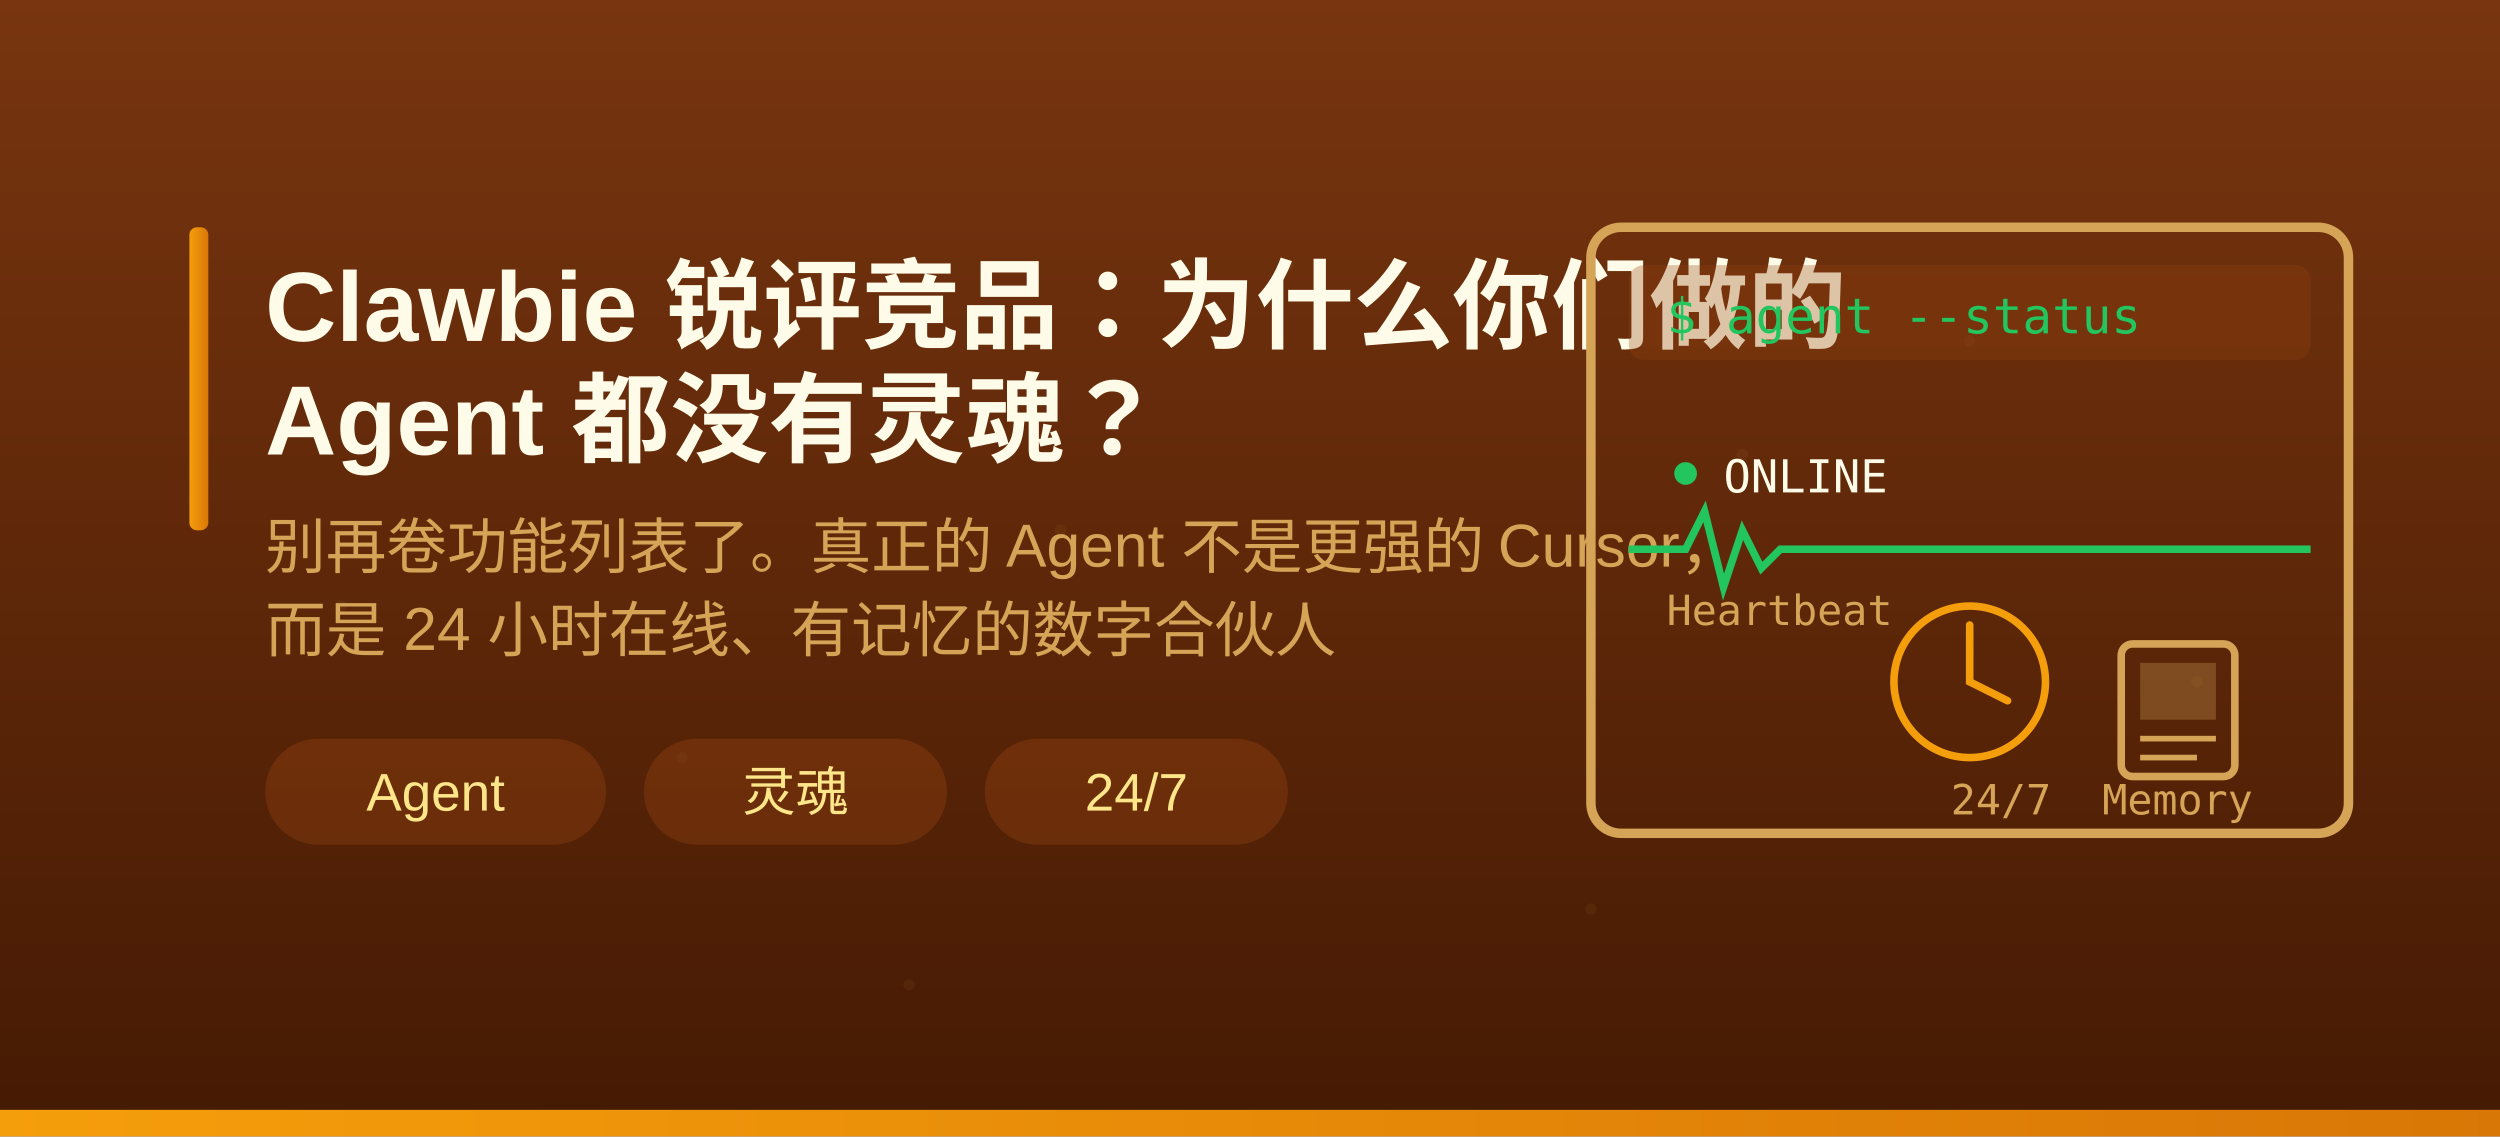
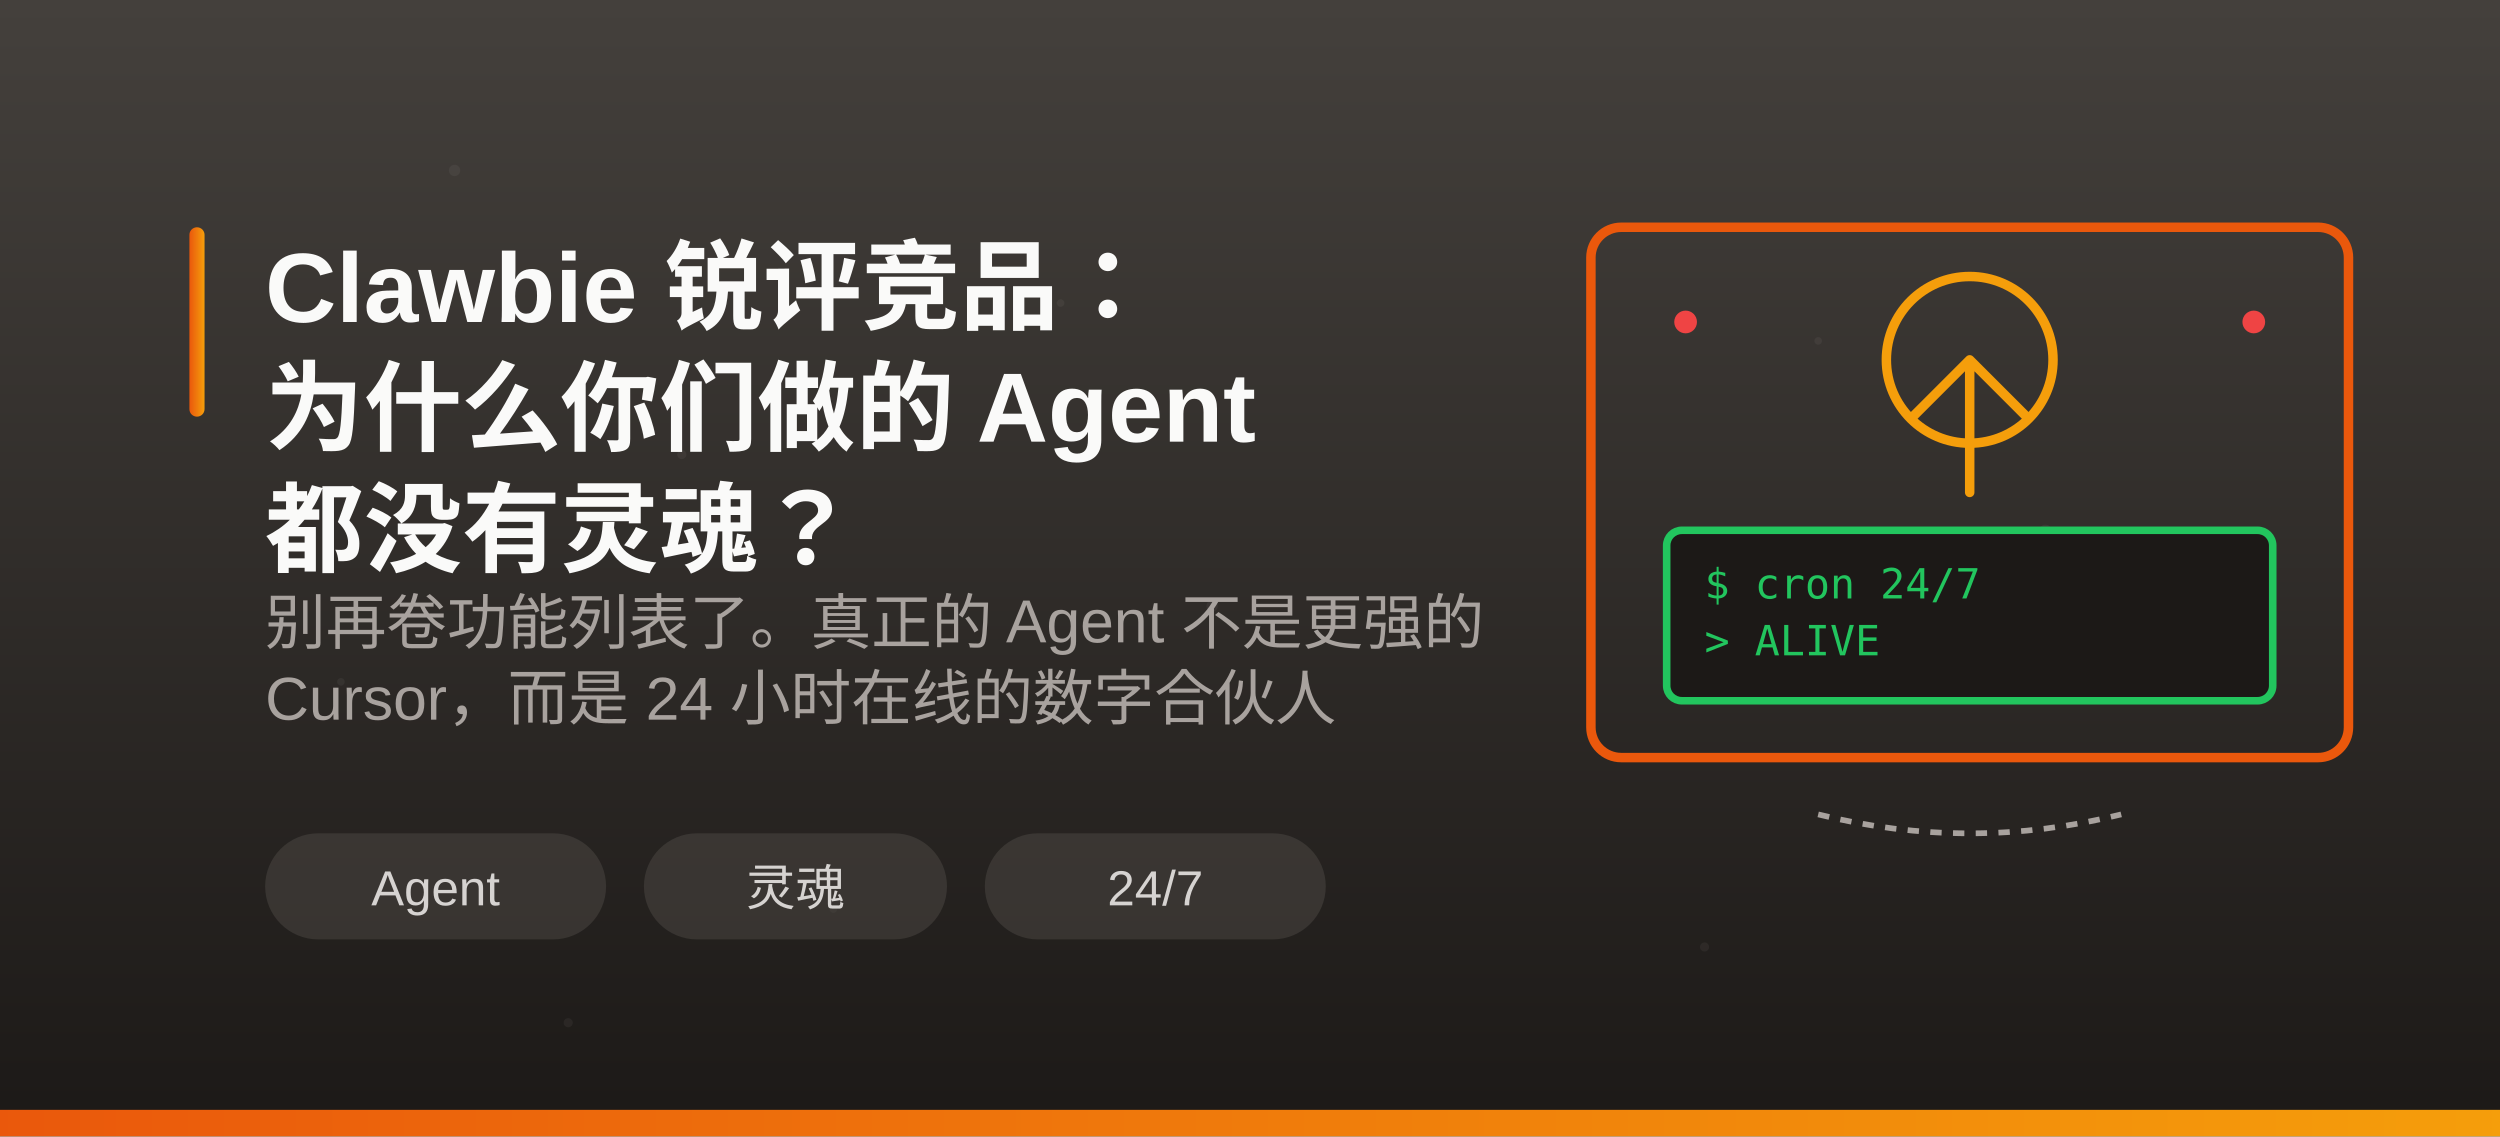
<svg xmlns="http://www.w3.org/2000/svg" viewBox="0 0 660 300">
  <defs>
    <linearGradient id="bgGrad" x1="0%" y1="0%" x2="0%" y2="100%">
-       <stop offset="0%" style="stop-color:#78350F" />
-       <stop offset="100%" style="stop-color:#451A03" />
+       <stop offset="0%" style="stop-color:#44403C" />
+       <stop offset="100%" style="stop-color:#1C1917" />
    </linearGradient>
    <linearGradient id="accentGrad" x1="0%" y1="0%" x2="100%" y2="0%">
-       <stop offset="0%" style="stop-color:#F59E0B" />
-       <stop offset="100%" style="stop-color:#D97706" />
+       <stop offset="0%" style="stop-color:#EA580C" />
+       <stop offset="100%" style="stop-color:#F59E0B" />
    </linearGradient>
  </defs>
  <rect width="660" height="300" fill="url(#bgGrad)" />
-   <circle cx="120" cy="80" r="1.5" fill="#D6A456" opacity="0.06" />
-   <circle cx="280" cy="140" r="1.5" fill="#D6A456" opacity="0.06" />
-   <circle cx="180" cy="200" r="1.5" fill="#D6A456" opacity="0.06" />
-   <circle cx="520" cy="90" r="1.5" fill="#D6A456" opacity="0.06" />
-   <circle cx="420" cy="240" r="1.5" fill="#D6A456" opacity="0.06" />
-   <circle cx="90" cy="160" r="1.5" fill="#D6A456" opacity="0.06" />
-   <circle cx="340" cy="70" r="1.5" fill="#D6A456" opacity="0.06" />
-   <circle cx="580" cy="180" r="1.5" fill="#D6A456" opacity="0.06" />
-   <circle cx="240" cy="260" r="1.5" fill="#D6A456" opacity="0.06" />
-   <circle cx="460" cy="120" r="1.5" fill="#D6A456" opacity="0.06" />
-   <rect x="50" y="60" width="5" height="80" fill="url(#accentGrad)" rx="2" />
-   <text x="70" y="90" font-family="Arial, sans-serif" font-size="26" font-weight="bold" fill="#FEFCE8">
-     Clawbie 锐评竞品：为什么你们做的
+   <g opacity="0.06">
+     <circle cx="120" cy="45" r="1.5" fill="#D6D3D1" />
+     <circle cx="280" cy="80" r="1" fill="#D6D3D1" />
+     <circle cx="180" cy="120" r="1.2" fill="#D6D3D1" />
+     <circle cx="90" cy="180" r="1" fill="#D6D3D1" />
+     <circle cx="320" cy="160" r="1.5" fill="#D6D3D1" />
+     <circle cx="220" cy="240" r="1" fill="#D6D3D1" />
+     <circle cx="150" cy="270" r="1.2" fill="#D6D3D1" />
+     <circle cx="480" cy="90" r="1" fill="#D6D3D1" />
+     <circle cx="540" cy="140" r="1.5" fill="#D6D3D1" />
+     <circle cx="590" cy="200" r="1" fill="#D6D3D1" />
+     <circle cx="450" cy="250" r="1.2" fill="#D6D3D1" />
+   </g>
+   <rect x="50" y="60" width="4" height="50" fill="url(#accentGrad)" rx="2" />
+   <text x="70" y="85" font-family="Arial, sans-serif" font-size="26" font-weight="bold" fill="#FAFAF9">
+     <tspan x="70" dy="0">Clawbie 锐评竞品：</tspan>
+     <tspan x="70" dy="32">为什么你们做的 Agent</tspan>
+     <tspan x="70" dy="32">都没有灵魂？</tspan>
  </text>
-   <text x="70" y="120" font-family="Arial, sans-serif" font-size="26" font-weight="bold" fill="#FEFCE8">
-     Agent 都没有灵魂？
+   <text x="70" y="170" font-family="Arial, sans-serif" font-size="16" fill="#A8A29E">
+     <tspan x="70" dy="0">别再卷功能列表了。真正的 Agent 不是更强的</tspan>
+     <tspan x="70" dy="20">Cursor，而是 24 小时在线的数字合伙人</tspan>
  </text>
-   <text x="70" y="150" font-family="Arial, sans-serif" font-size="16" fill="#D6A456">
-     别再卷功能列表了。真正的 Agent 不是更强的 Cursor，
-   </text>
-   <text x="70" y="172" font-family="Arial, sans-serif" font-size="16" fill="#D6A456">
-     而是 24 小时在线、有记忆的数字合伙人
-   </text>
-   <rect x="70" y="195" width="90" height="28" rx="14" fill="#92400E" opacity="0.4" />
-   <text x="115" y="214" font-family="Arial, sans-serif" font-size="14" fill="#FDE68A" text-anchor="middle">Agent</text>
-   <rect x="170" y="195" width="80" height="28" rx="14" fill="#92400E" opacity="0.4" />
-   <text x="210" y="214" font-family="Arial, sans-serif" font-size="14" fill="#FDE68A" text-anchor="middle">灵魂</text>
-   <rect x="260" y="195" width="80" height="28" rx="14" fill="#92400E" opacity="0.4" />
-   <text x="300" y="214" font-family="Arial, sans-serif" font-size="14" fill="#FDE68A" text-anchor="middle">24/7</text>
-   <rect x="420" y="60" width="200" height="160" rx="8" fill="none" stroke="#D6A456" stroke-width="2.5" />
-   <rect x="430" y="70" width="180" height="25" rx="4" fill="#92400E" opacity="0.3" />
-   <text x="440" y="88" font-family="monospace" font-size="13" fill="#22C55E">$ agent --status</text>
-   <circle cx="445" cy="125" r="3" fill="#22C55E" />
-   <text x="455" y="130" font-family="monospace" font-size="12" fill="#FEFCE8">ONLINE</text>
-   <path d="M 430 145 L 445 145 L 450 135 L 455 155 L 460 140 L 465 150 L 470 145 L 610 145" fill="none" stroke="#22C55E" stroke-width="2" />
-   <circle cx="520" cy="180" r="20" fill="none" stroke="#F59E0B" stroke-width="2" />
-   <path d="M 520 165 L 520 180 L 530 185" fill="none" stroke="#F59E0B" stroke-width="2" stroke-linecap="round" />
-   <rect x="560" y="170" width="30" height="35" rx="3" fill="none" stroke="#D6A456" stroke-width="2" />
-   <rect x="565" y="175" width="20" height="15" fill="#D6A456" opacity="0.3" />
-   <line x1="565" y1="195" x2="585" y2="195" stroke="#D6A456" stroke-width="1.5" />
-   <line x1="565" y1="200" x2="580" y2="200" stroke="#D6A456" stroke-width="1.5" />
-   <text x="440" y="165" font-family="monospace" font-size="11" fill="#D6A456">Heartbeat</text>
-   <text x="515" y="215" font-family="monospace" font-size="11" fill="#D6A456">24/7</text>
-   <text x="555" y="215" font-family="monospace" font-size="11" fill="#D6A456">Memory</text>
-   <rect y="293" width="660" height="7" fill="url(#accentGrad)" />
+   <g transform="translate(70, 220)">
+     <rect width="90" height="28" rx="14" fill="#57534E" opacity="0.4" />
+     <text x="45" y="19" font-family="Arial, sans-serif" font-size="13" fill="#D6D3D1" text-anchor="middle">Agent</text>
+   </g>
+   <g transform="translate(170, 220)">
+     <rect width="80" height="28" rx="14" fill="#57534E" opacity="0.4" />
+     <text x="40" y="19" font-family="Arial, sans-serif" font-size="13" fill="#D6D3D1" text-anchor="middle">灵魂</text>
+   </g>
+   <g transform="translate(260, 220)">
+     <rect width="90" height="28" rx="14" fill="#57534E" opacity="0.4" />
+     <text x="45" y="19" font-family="Arial, sans-serif" font-size="13" fill="#D6D3D1" text-anchor="middle">24/7</text>
+   </g>
+   <g transform="translate(420, 60)">
+     <rect x="0" y="0" width="200" height="140" rx="8" fill="none" stroke="#EA580C" stroke-width="2.5" />
+     <circle cx="100" cy="35" r="22" fill="none" stroke="#F59E0B" stroke-width="2.5" />
+     <path d="M 100 35 L 100 70 M 85 50 L 100 35 L 115 50" stroke="#F59E0B" stroke-width="2.5" fill="none" stroke-linecap="round" stroke-linejoin="round" />
+     <rect x="20" y="80" width="160" height="45" rx="4" fill="#1C1917" stroke="#22C55E" stroke-width="2" />
+     <text x="30" y="98" font-family="monospace" font-size="11" fill="#22C55E">$ cron 24/7</text>
+     <text x="30" y="113" font-family="monospace" font-size="11" fill="#22C55E">&gt; ALIVE</text>
+     <circle cx="25" cy="25" r="3" fill="#EF4444" />
+     <circle cx="175" cy="25" r="3" fill="#EF4444" />
+     <path d="M 60 155 Q 100 165 140 155" stroke="#A8A29E" stroke-width="1.5" fill="none" stroke-dasharray="3,3" />
+   </g>
+   <rect x="0" y="293" width="660" height="7" fill="url(#accentGrad)" />
</svg>
